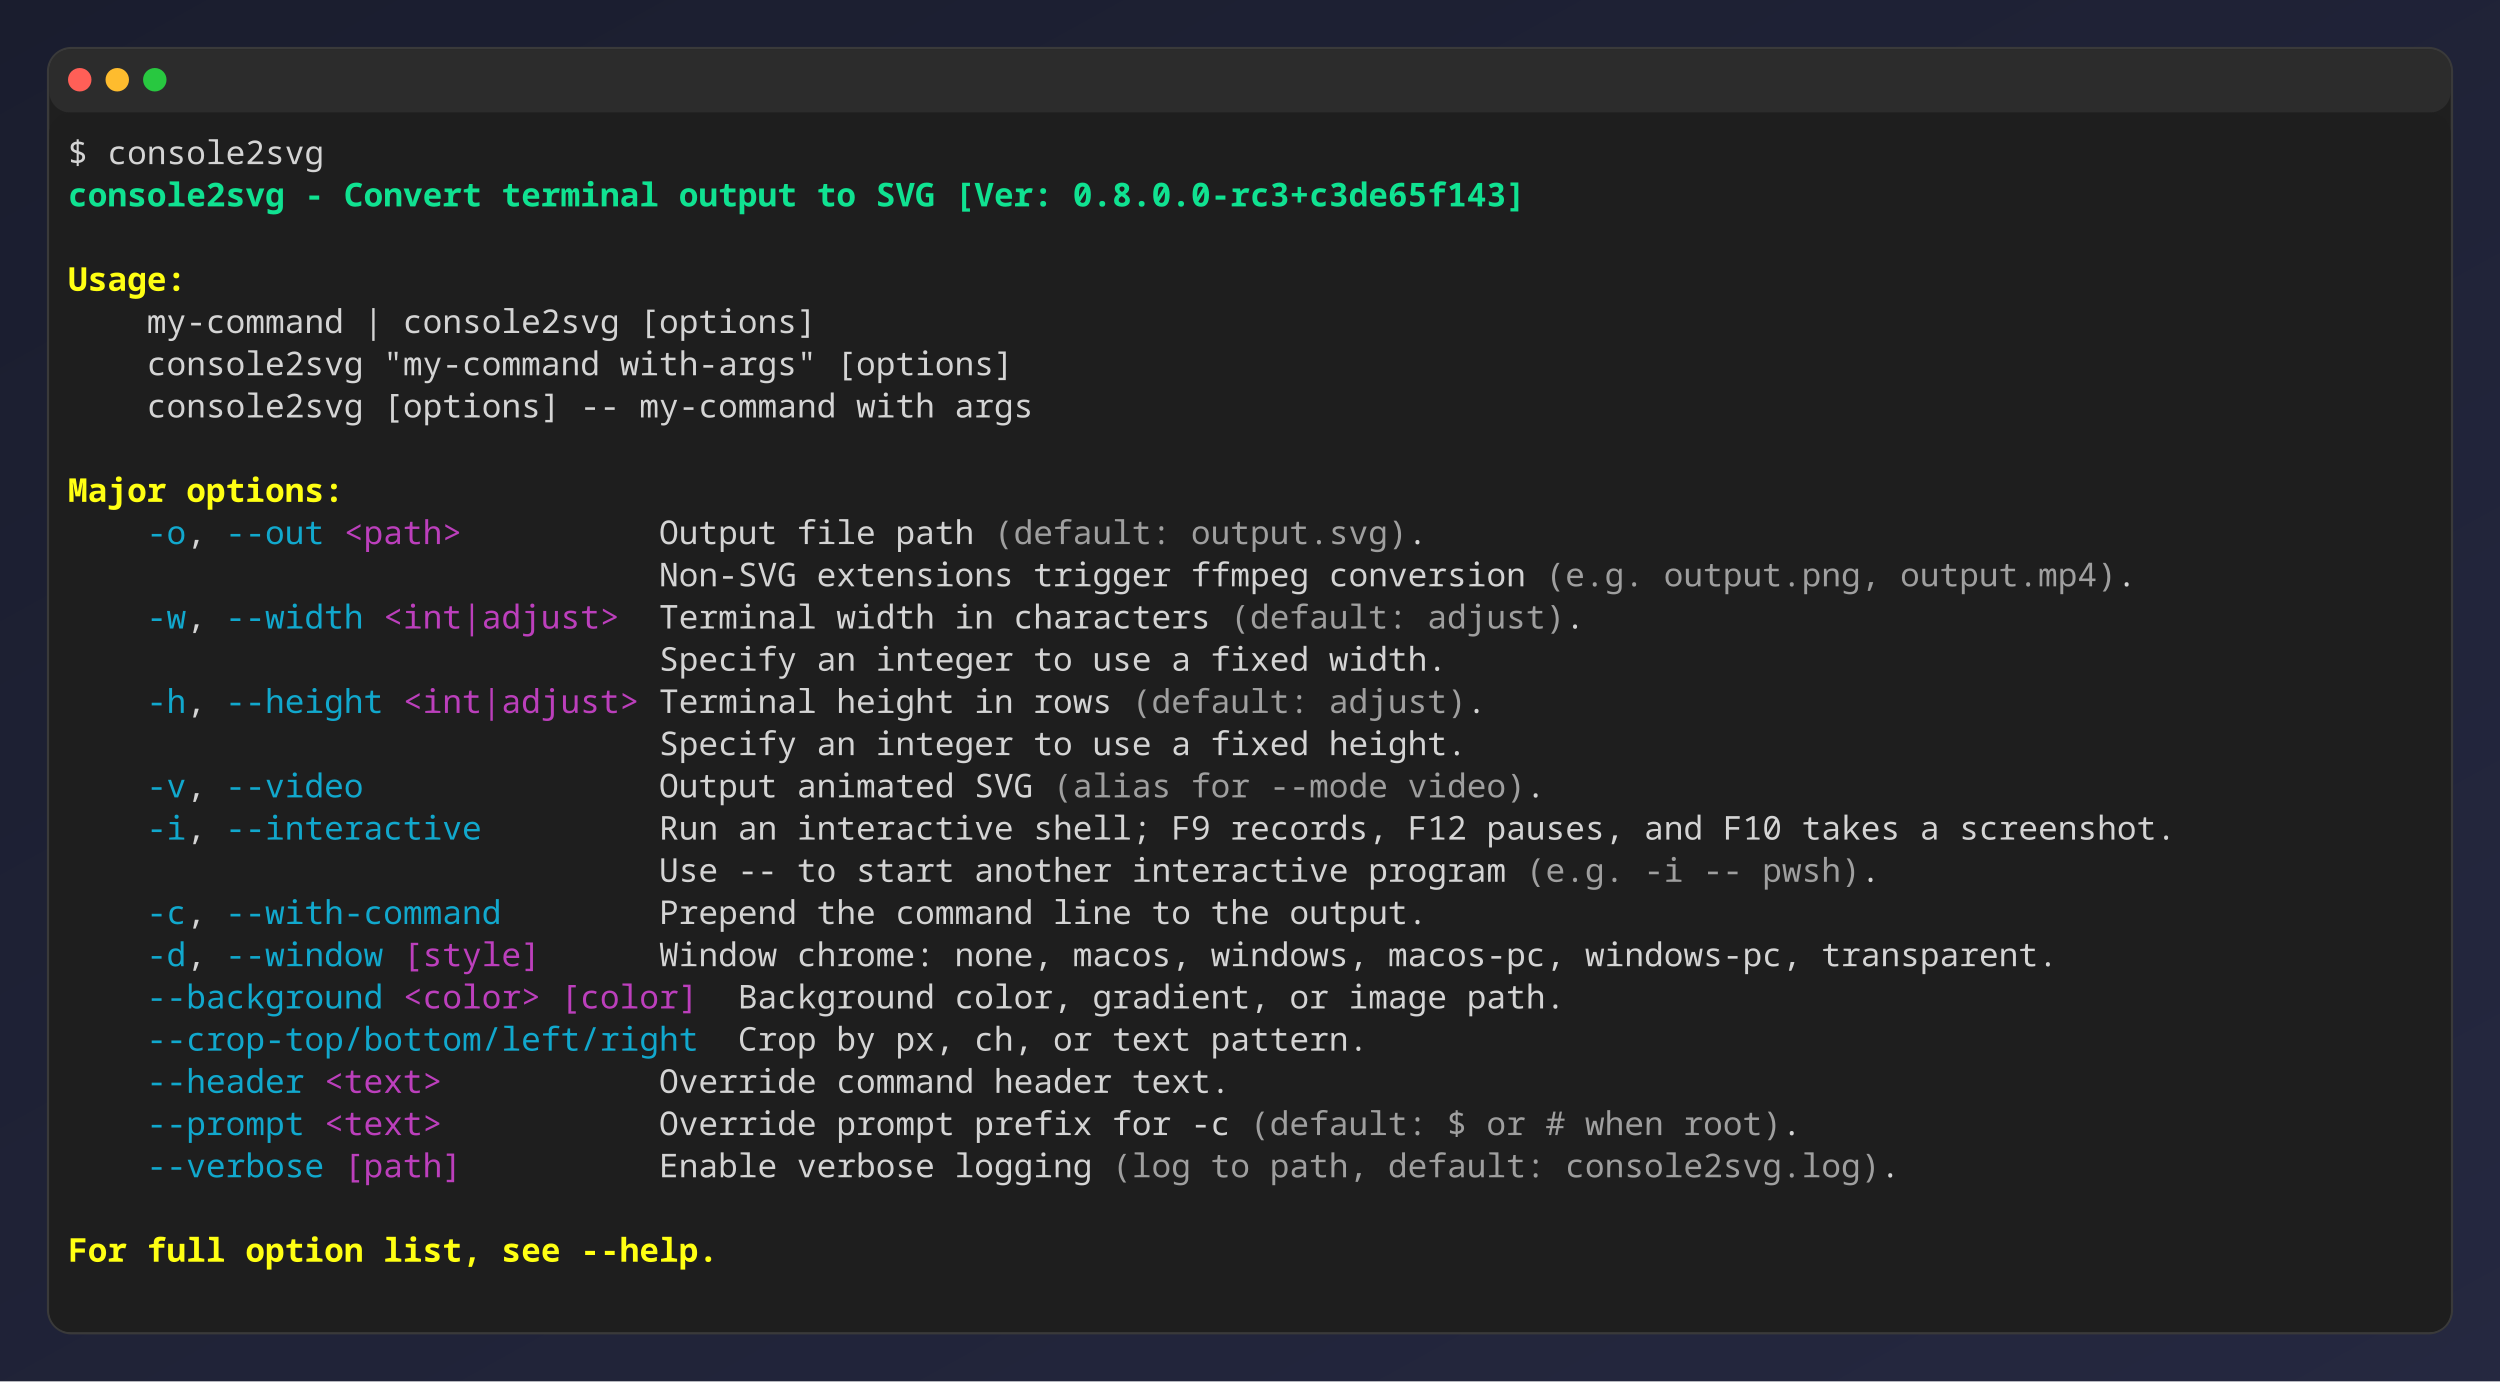
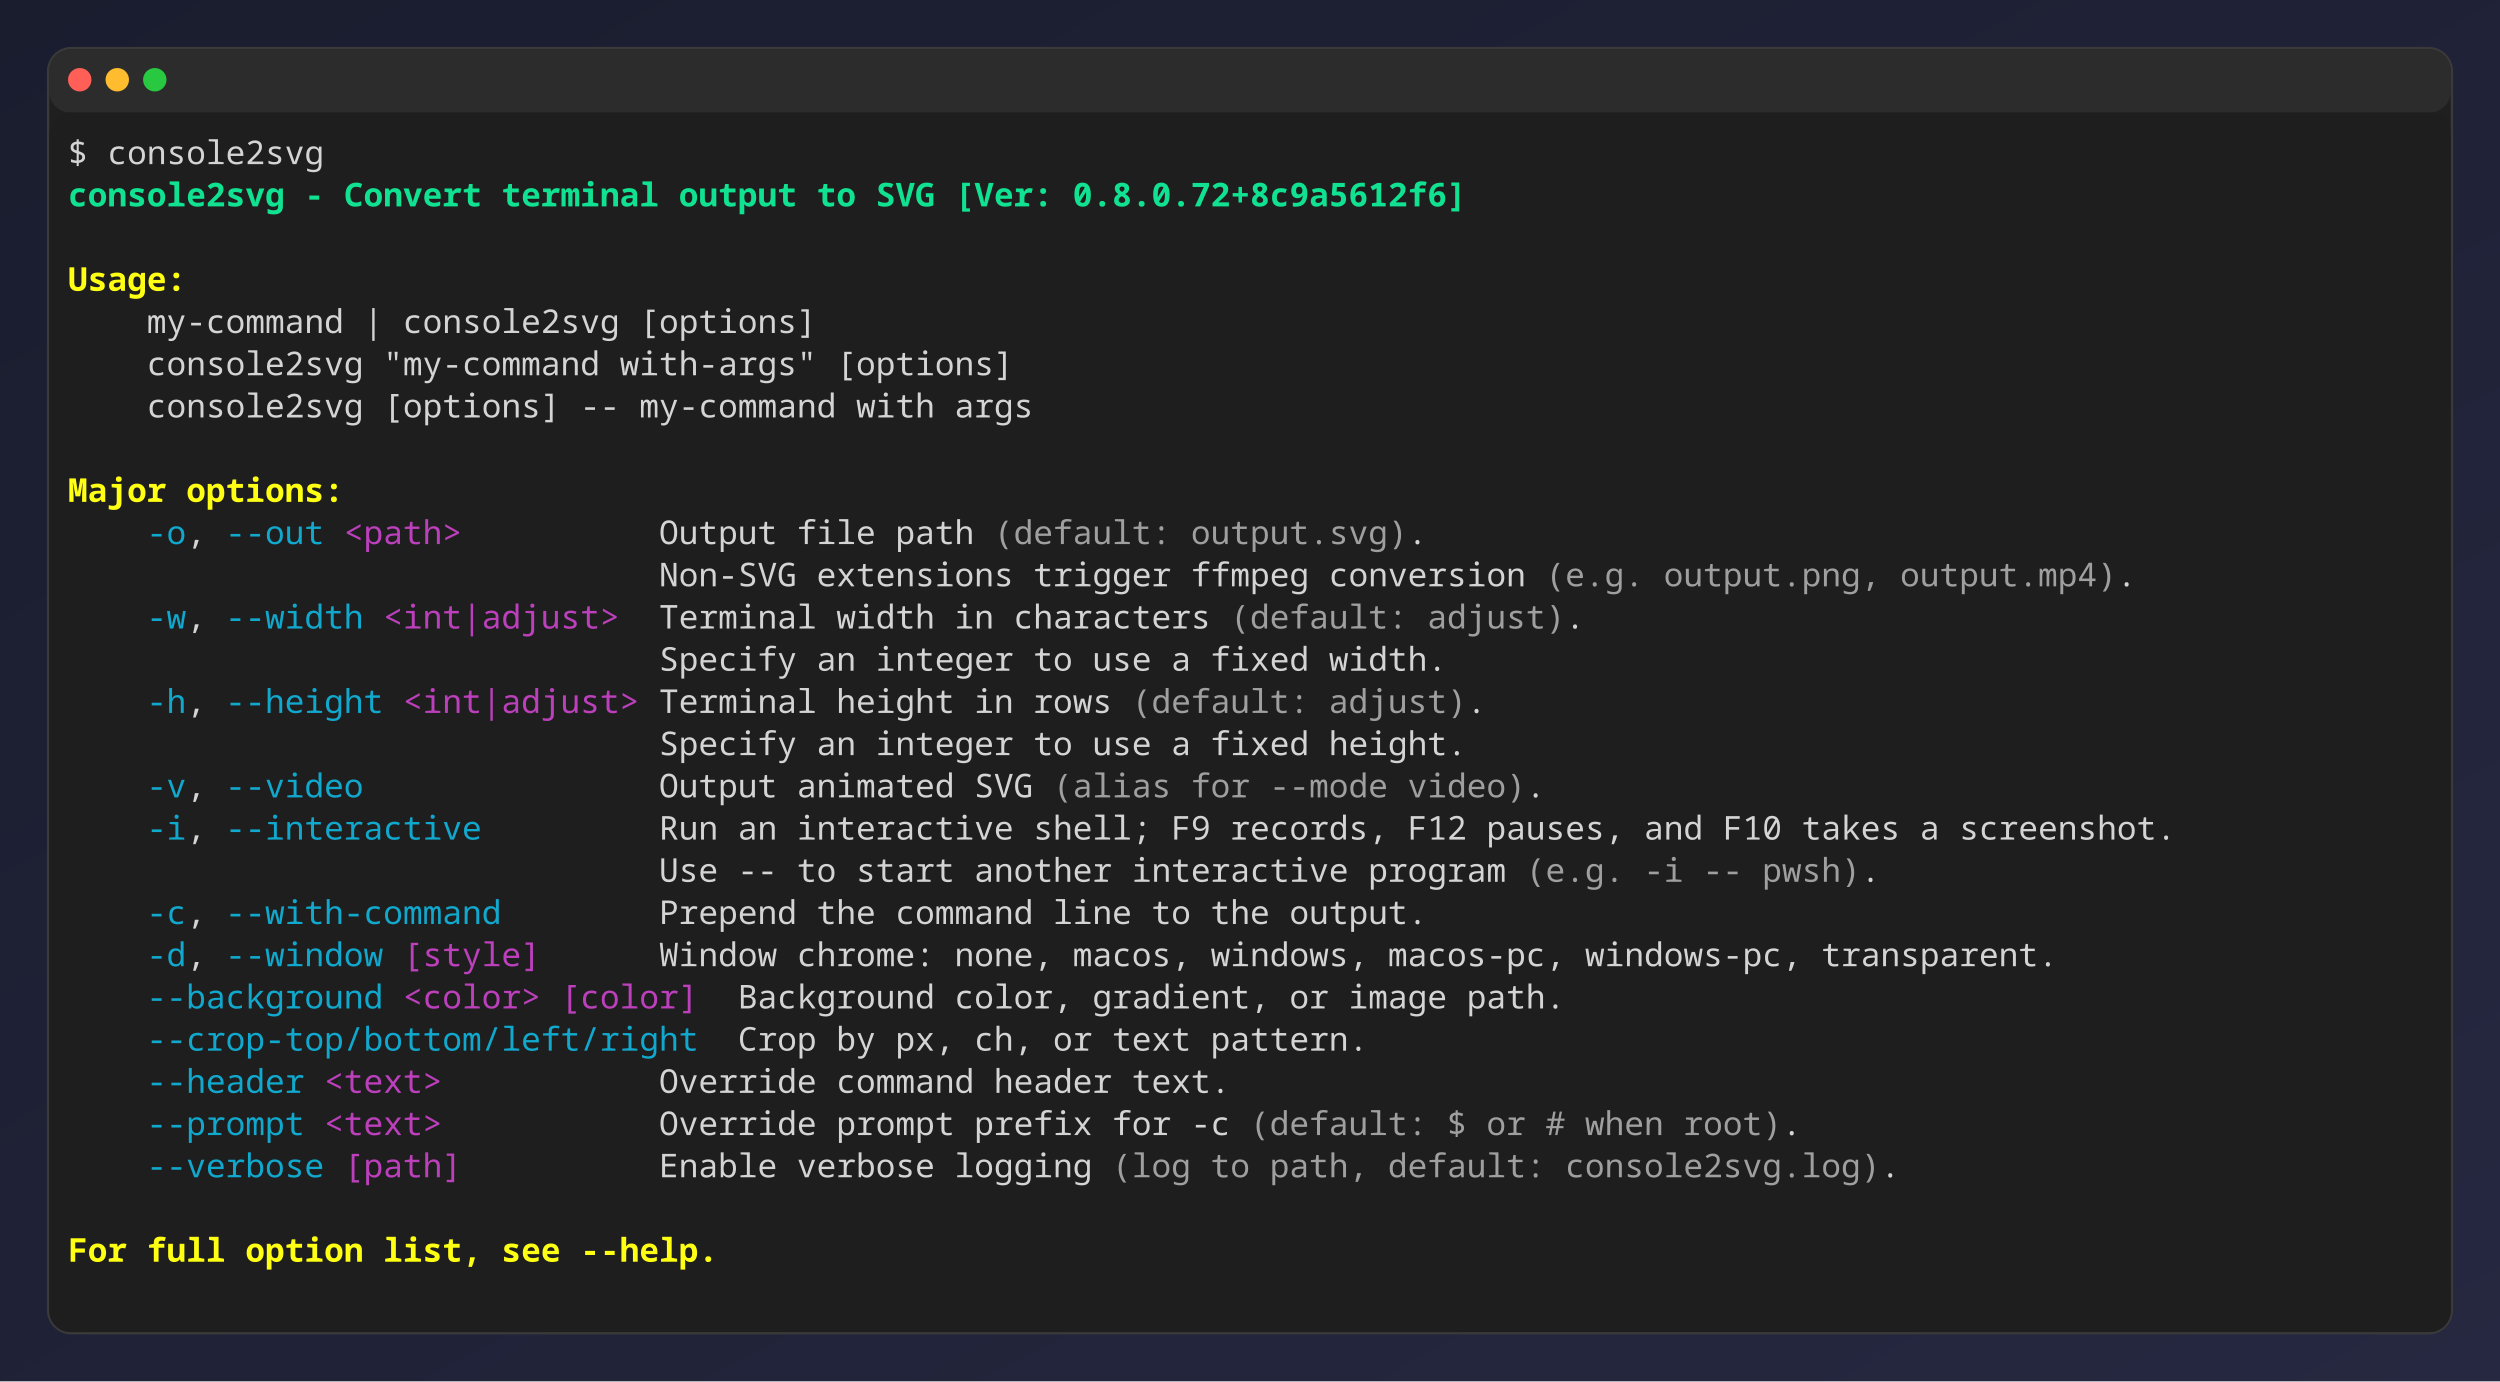
<svg xmlns="http://www.w3.org/2000/svg" width="1066" height="589" viewBox="0 0 1066 589" role="img" aria-label="console2svg output">
  <style>
.c2.c { font-family: "JetBrains Mono","Cascadia Mono","Segoe UI Mono","Noto Sans Mono","SFMono-Regular",Menlo,Consolas,"DejaVu Sans Mono","Liberation Mono",monospace; font-size: 14px; }
.c2 text { dominant-baseline: alphabetic; }
.c2 .q { shape-rendering: crispEdges; }
.c2 .w { white-space: pre; }
.c2 .aa{fill:#d4d4d4}
.c2 .ab{fill:#10E291;font-weight:bold}
.c2 .ac{fill:#FFFF13;font-weight:bold}
.c2 .ad{fill:#11a8cd}
.c2 .ae{fill:#bc3fbc}
.c2 .af{fill:#9F9F9F}
</style>
  <defs>
    <linearGradient id="c2bg" x1="0%" y1="0%" x2="100%" y2="100%">
      <stop offset="0%" stop-color="#1a1d2e" />
      <stop offset="100%" stop-color="#252840" />
    </linearGradient>
  </defs>
  <rect width="1066" height="589" fill="url(#c2bg)" />
  <rect x="20.5" y="20.5" rx="10" ry="10" width="1025" height="548" fill="#1f1f1f" stroke="#3a3a3a" />
  <rect x="21" y="21" rx="9" ry="9" width="1024" height="27" fill="#2c2c2c" />
  <circle cx="34" cy="34" r="5" fill="#ff5f57" />
  <circle cx="50" cy="34" r="5" fill="#febc2e" />
  <circle cx="66" cy="34" r="5" fill="#28c840" />
  <rect x="21" y="48" width="1024" height="520" rx="9" ry="9" fill="#1e1e1e" />
  <g class="c2 c">
    <rect x="29" y="56" width="1008" height="18" fill="#1e1e1e" />
    <text class="aa" x="29" y="70">$ console2svg</text>
  </g>
  <g class="c2 c" transform="translate(29 74)">
    <rect width="1008" height="486" fill="#1e1e1e" />
-     <text class="ab w" y="14" textLength="621.6">console2svg - Convert terminal output to SVG [Ver: 0.8.0.0-rc3+c3de65f143]</text>
+     <text class="ab w" y="14" textLength="596.4">console2svg - Convert terminal output to SVG [Ver: 0.8.0.72+8c9a5612f6]</text>
    <text class="ac" y="50" textLength="50.4">Usage:</text>
    <text class="aa w" x="33.6" y="68" textLength="285.6">my-command | console2svg [options]</text>
    <text class="aa w" x="33.6" y="86" textLength="369.6">console2svg "my-command with-args" [options]</text>
    <text class="aa w" x="33.6" y="104" textLength="378">console2svg [options] -- my-command with args</text>
    <text class="ac w" y="140" textLength="117.6">Major options:</text>
    <text class="ad" x="33.6" y="158" textLength="16.8">-o</text>
    <text class="aa" x="50.4" y="158" textLength="8.4">,</text>
    <text class="ad" x="67.2" y="158" textLength="42">--out</text>
    <text class="ae" x="117.6" y="158" textLength="50.4">&lt;path&gt;</text>
    <text class="aa w" x="252" y="158" textLength="134.4">Output file path</text>
    <text class="af w" x="394.8" y="158" textLength="176.4">(default: output.svg)</text>
    <text class="aa" x="571.2" y="158" textLength="8.4">.</text>
    <text class="aa w" x="252" y="176" textLength="369.6">Non-SVG extensions trigger ffmpeg conversion</text>
    <text class="af w" x="630" y="176" textLength="243.6">(e.g. output.png, output.mp4)</text>
    <text class="aa" x="873.6" y="176" textLength="8.4">.</text>
    <text class="ad" x="33.6" y="194" textLength="16.8">-w</text>
    <text class="aa" x="50.4" y="194" textLength="8.4">,</text>
    <text class="ad" x="67.2" y="194" textLength="58.8">--width</text>
    <text class="ae" x="134.4" y="194" textLength="100.8">&lt;int|adjust&gt;</text>
    <text class="aa w" x="252" y="194" textLength="235.2">Terminal width in characters</text>
    <text class="af w" x="495.6" y="194" textLength="142.8">(default: adjust)</text>
    <text class="aa" x="638.4" y="194" textLength="8.4">.</text>
    <text class="aa w" x="252" y="212" textLength="336">Specify an integer to use a fixed width.</text>
    <text class="ad" x="33.6" y="230" textLength="16.8">-h</text>
    <text class="aa" x="50.4" y="230" textLength="8.4">,</text>
    <text class="ad" x="67.2" y="230" textLength="67.2">--height</text>
    <text class="ae" x="142.8" y="230" textLength="100.8">&lt;int|adjust&gt;</text>
    <text class="aa w" x="252" y="230" textLength="193.2">Terminal height in rows</text>
    <text class="af w" x="453.6" y="230" textLength="142.8">(default: adjust)</text>
    <text class="aa" x="596.4" y="230" textLength="8.4">.</text>
    <text class="aa w" x="252" y="248" textLength="344.4">Specify an integer to use a fixed height.</text>
    <text class="ad" x="33.6" y="266" textLength="16.8">-v</text>
    <text class="aa" x="50.4" y="266" textLength="8.4">,</text>
    <text class="ad" x="67.2" y="266" textLength="58.8">--video</text>
    <text class="aa w" x="252" y="266" textLength="159.6">Output animated SVG</text>
    <text class="af w" x="420" y="266" textLength="201.6">(alias for --mode video)</text>
    <text class="aa" x="621.6" y="266" textLength="8.4">.</text>
    <text class="ad" x="33.6" y="284" textLength="16.8">-i</text>
    <text class="aa" x="50.4" y="284" textLength="8.4">,</text>
    <text class="ad" x="67.2" y="284" textLength="109.2">--interactive</text>
    <text class="aa w" x="252" y="284" textLength="646.8">Run an interactive shell; F9 records, F12 pauses, and F10 takes a screenshot.</text>
    <text class="aa w" x="252" y="302" textLength="361.2">Use -- to start another interactive program</text>
    <text class="af w" x="621.6" y="302" textLength="142.8">(e.g. -i -- pwsh)</text>
    <text class="aa" x="764.4" y="302" textLength="8.4">.</text>
    <text class="ad" x="33.6" y="320" textLength="16.8">-c</text>
    <text class="aa" x="50.4" y="320" textLength="8.4">,</text>
    <text class="ad" x="67.2" y="320" textLength="117.6">--with-command</text>
    <text class="aa w" x="252" y="320" textLength="327.6">Prepend the command line to the output.</text>
    <text class="ad" x="33.6" y="338" textLength="16.8">-d</text>
    <text class="aa" x="50.4" y="338" textLength="8.4">,</text>
    <text class="ad" x="67.2" y="338" textLength="67.2">--window</text>
    <text class="ae" x="142.8" y="338" textLength="58.8">[style]</text>
    <text class="aa w" x="252" y="338" textLength="596.4">Window chrome: none, macos, windows, macos-pc, windows-pc, transparent.</text>
    <text class="ad" x="33.6" y="356" textLength="100.8">--background</text>
    <text class="ae" x="142.8" y="356" textLength="58.8">&lt;color&gt;</text>
    <text class="ae" x="210" y="356" textLength="58.8">[color]</text>
    <text class="aa w" x="285.6" y="356" textLength="352.8">Background color, gradient, or image path.</text>
    <text class="ad" x="33.6" y="374" textLength="235.2">--crop-top/bottom/left/right</text>
    <text class="aa w" x="285.6" y="374" textLength="268.8">Crop by px, ch, or text pattern.</text>
    <text class="ad" x="33.6" y="392" textLength="67.2">--header</text>
    <text class="ae" x="109.2" y="392" textLength="50.4">&lt;text&gt;</text>
    <text class="aa w" x="252" y="392" textLength="243.6">Override command header text.</text>
    <text class="ad" x="33.6" y="410" textLength="67.2">--prompt</text>
    <text class="ae" x="109.2" y="410" textLength="50.4">&lt;text&gt;</text>
    <text class="aa w" x="252" y="410" textLength="243.6">Override prompt prefix for -c</text>
    <text class="af w" x="504" y="410" textLength="226.8">(default: $ or # when root)</text>
    <text class="aa" x="730.8" y="410" textLength="8.4">.</text>
    <text class="ad" x="33.6" y="428" textLength="75.6">--verbose</text>
    <text class="ae" x="117.6" y="428" textLength="50.4">[path]</text>
    <text class="aa w" x="252" y="428" textLength="184.8">Enable verbose logging</text>
    <text class="af w" x="445.2" y="428" textLength="327.6">(log to path, default: console2svg.log)</text>
    <text class="aa" x="772.8" y="428" textLength="8.4">.</text>
    <text class="ac w" y="464" textLength="277.2">For full option list, see --help.</text>
  </g>
</svg>
